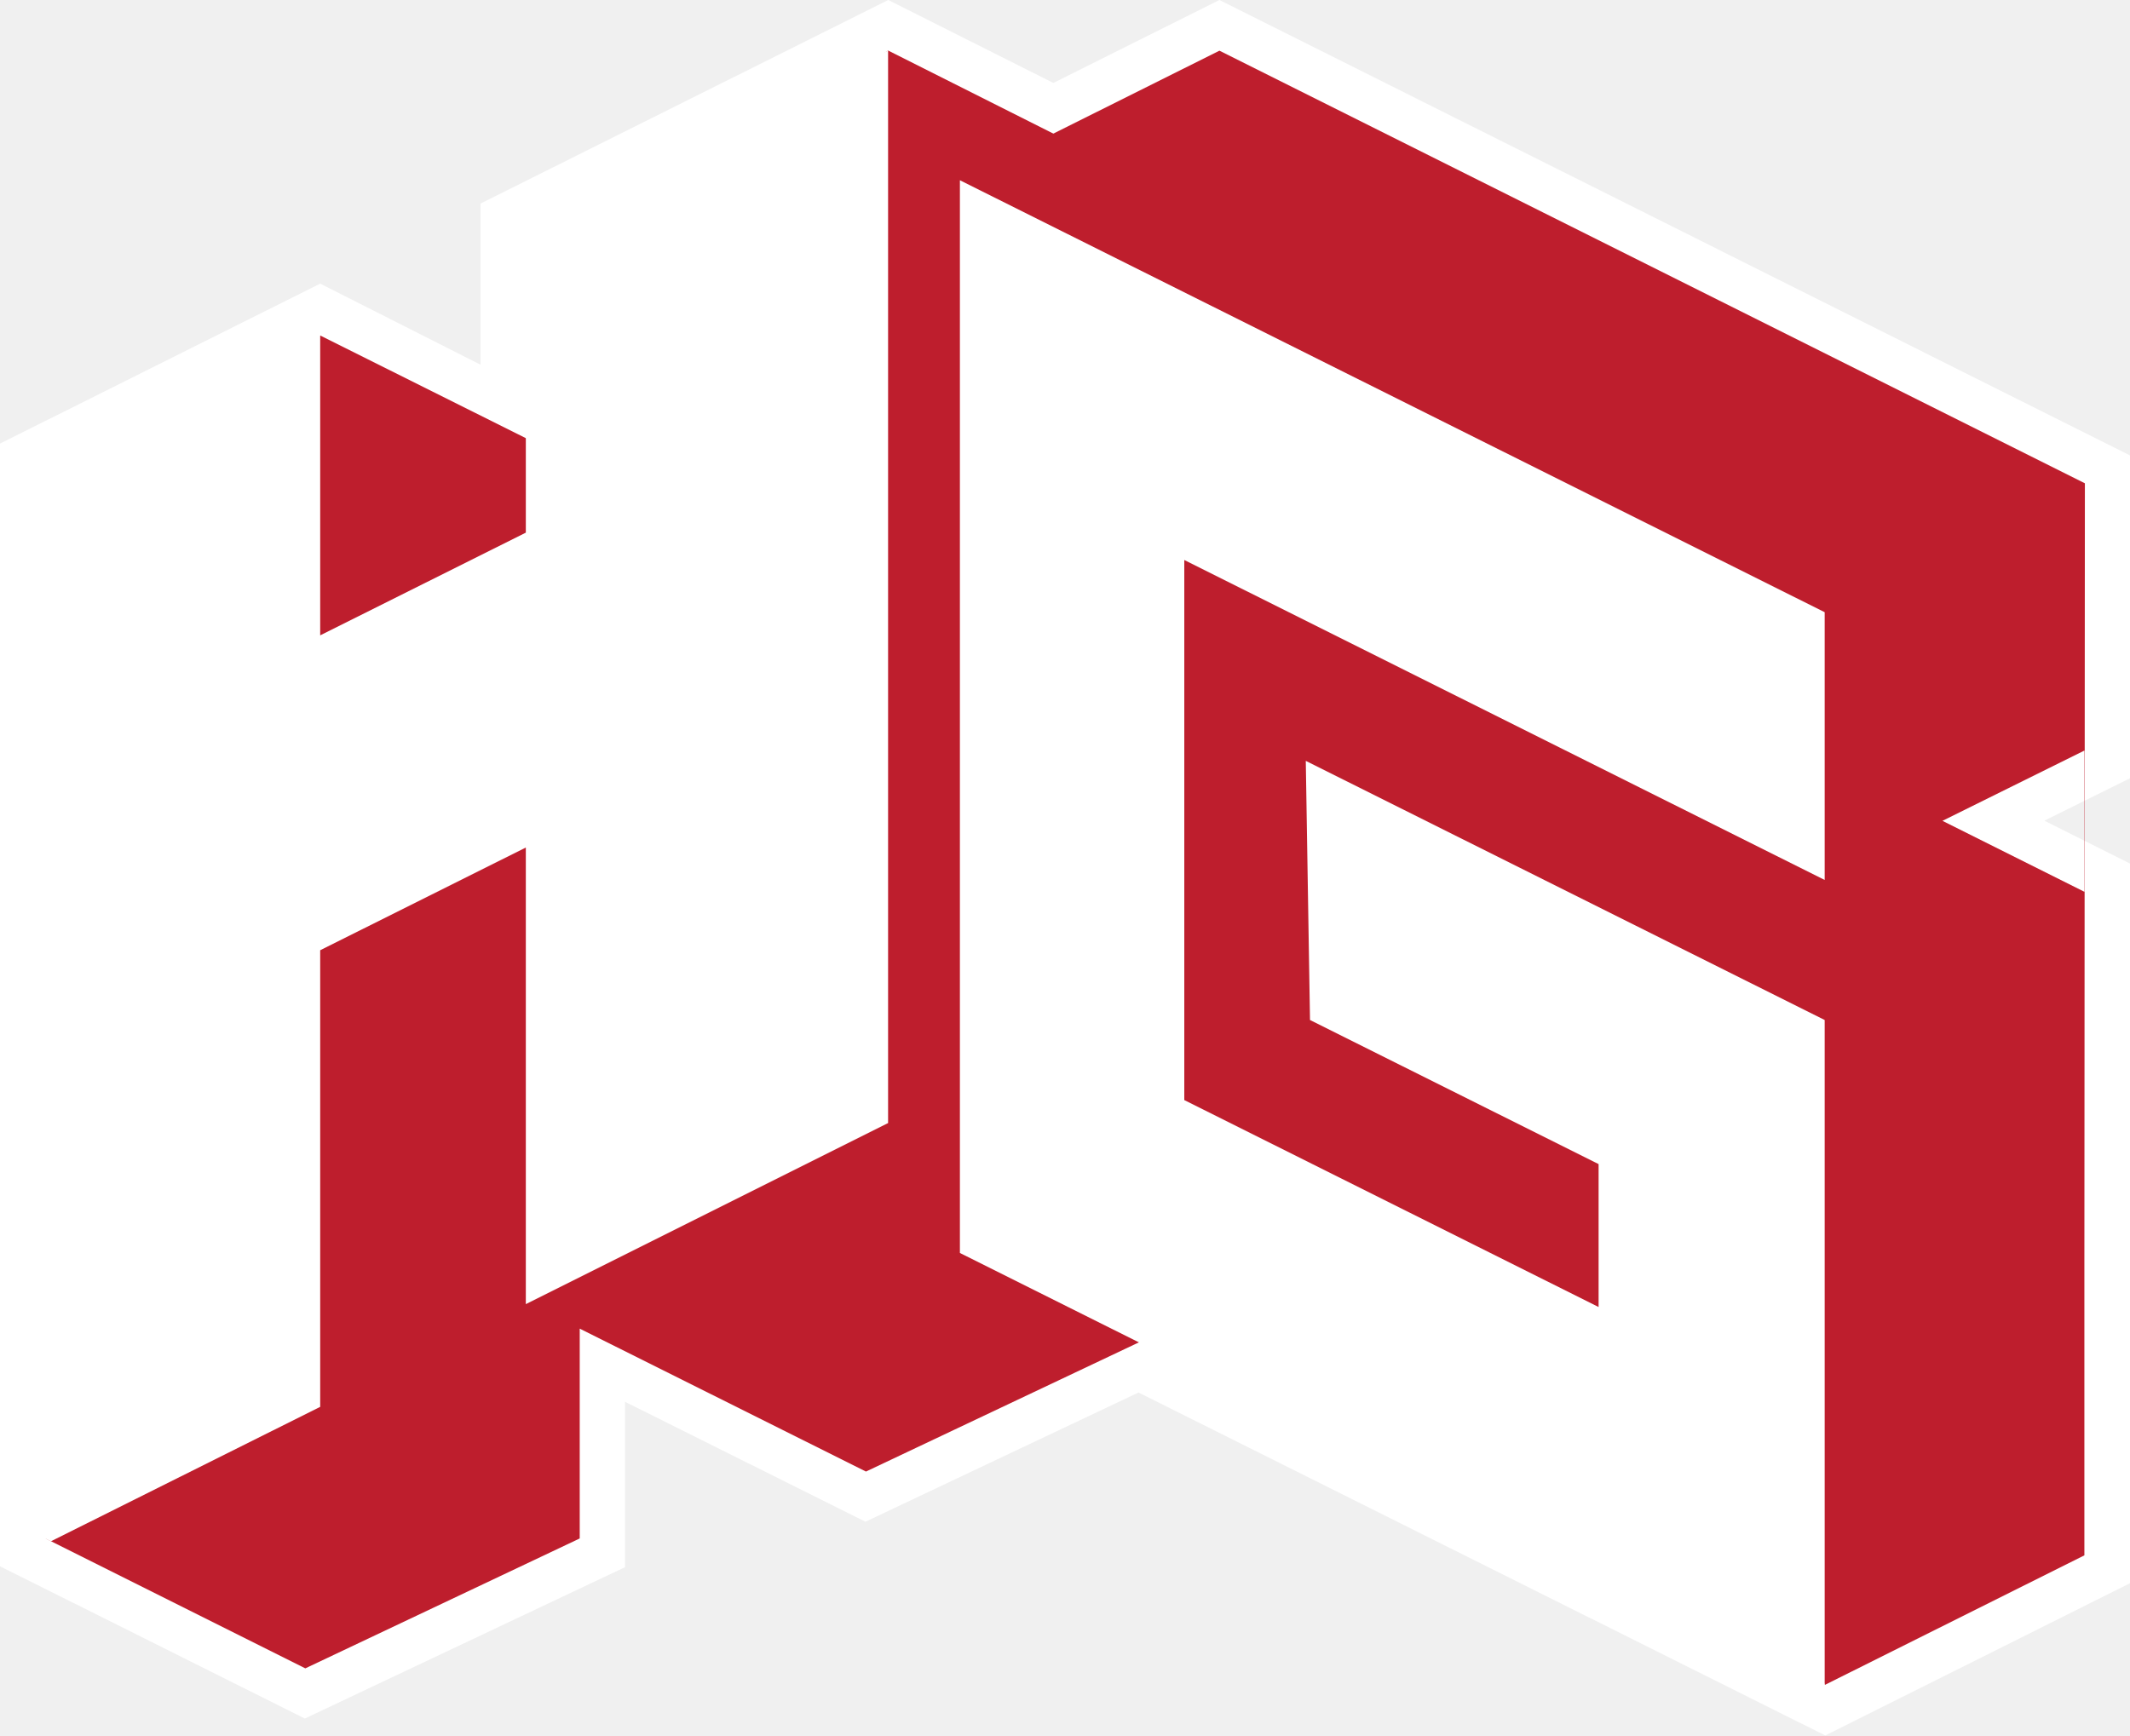
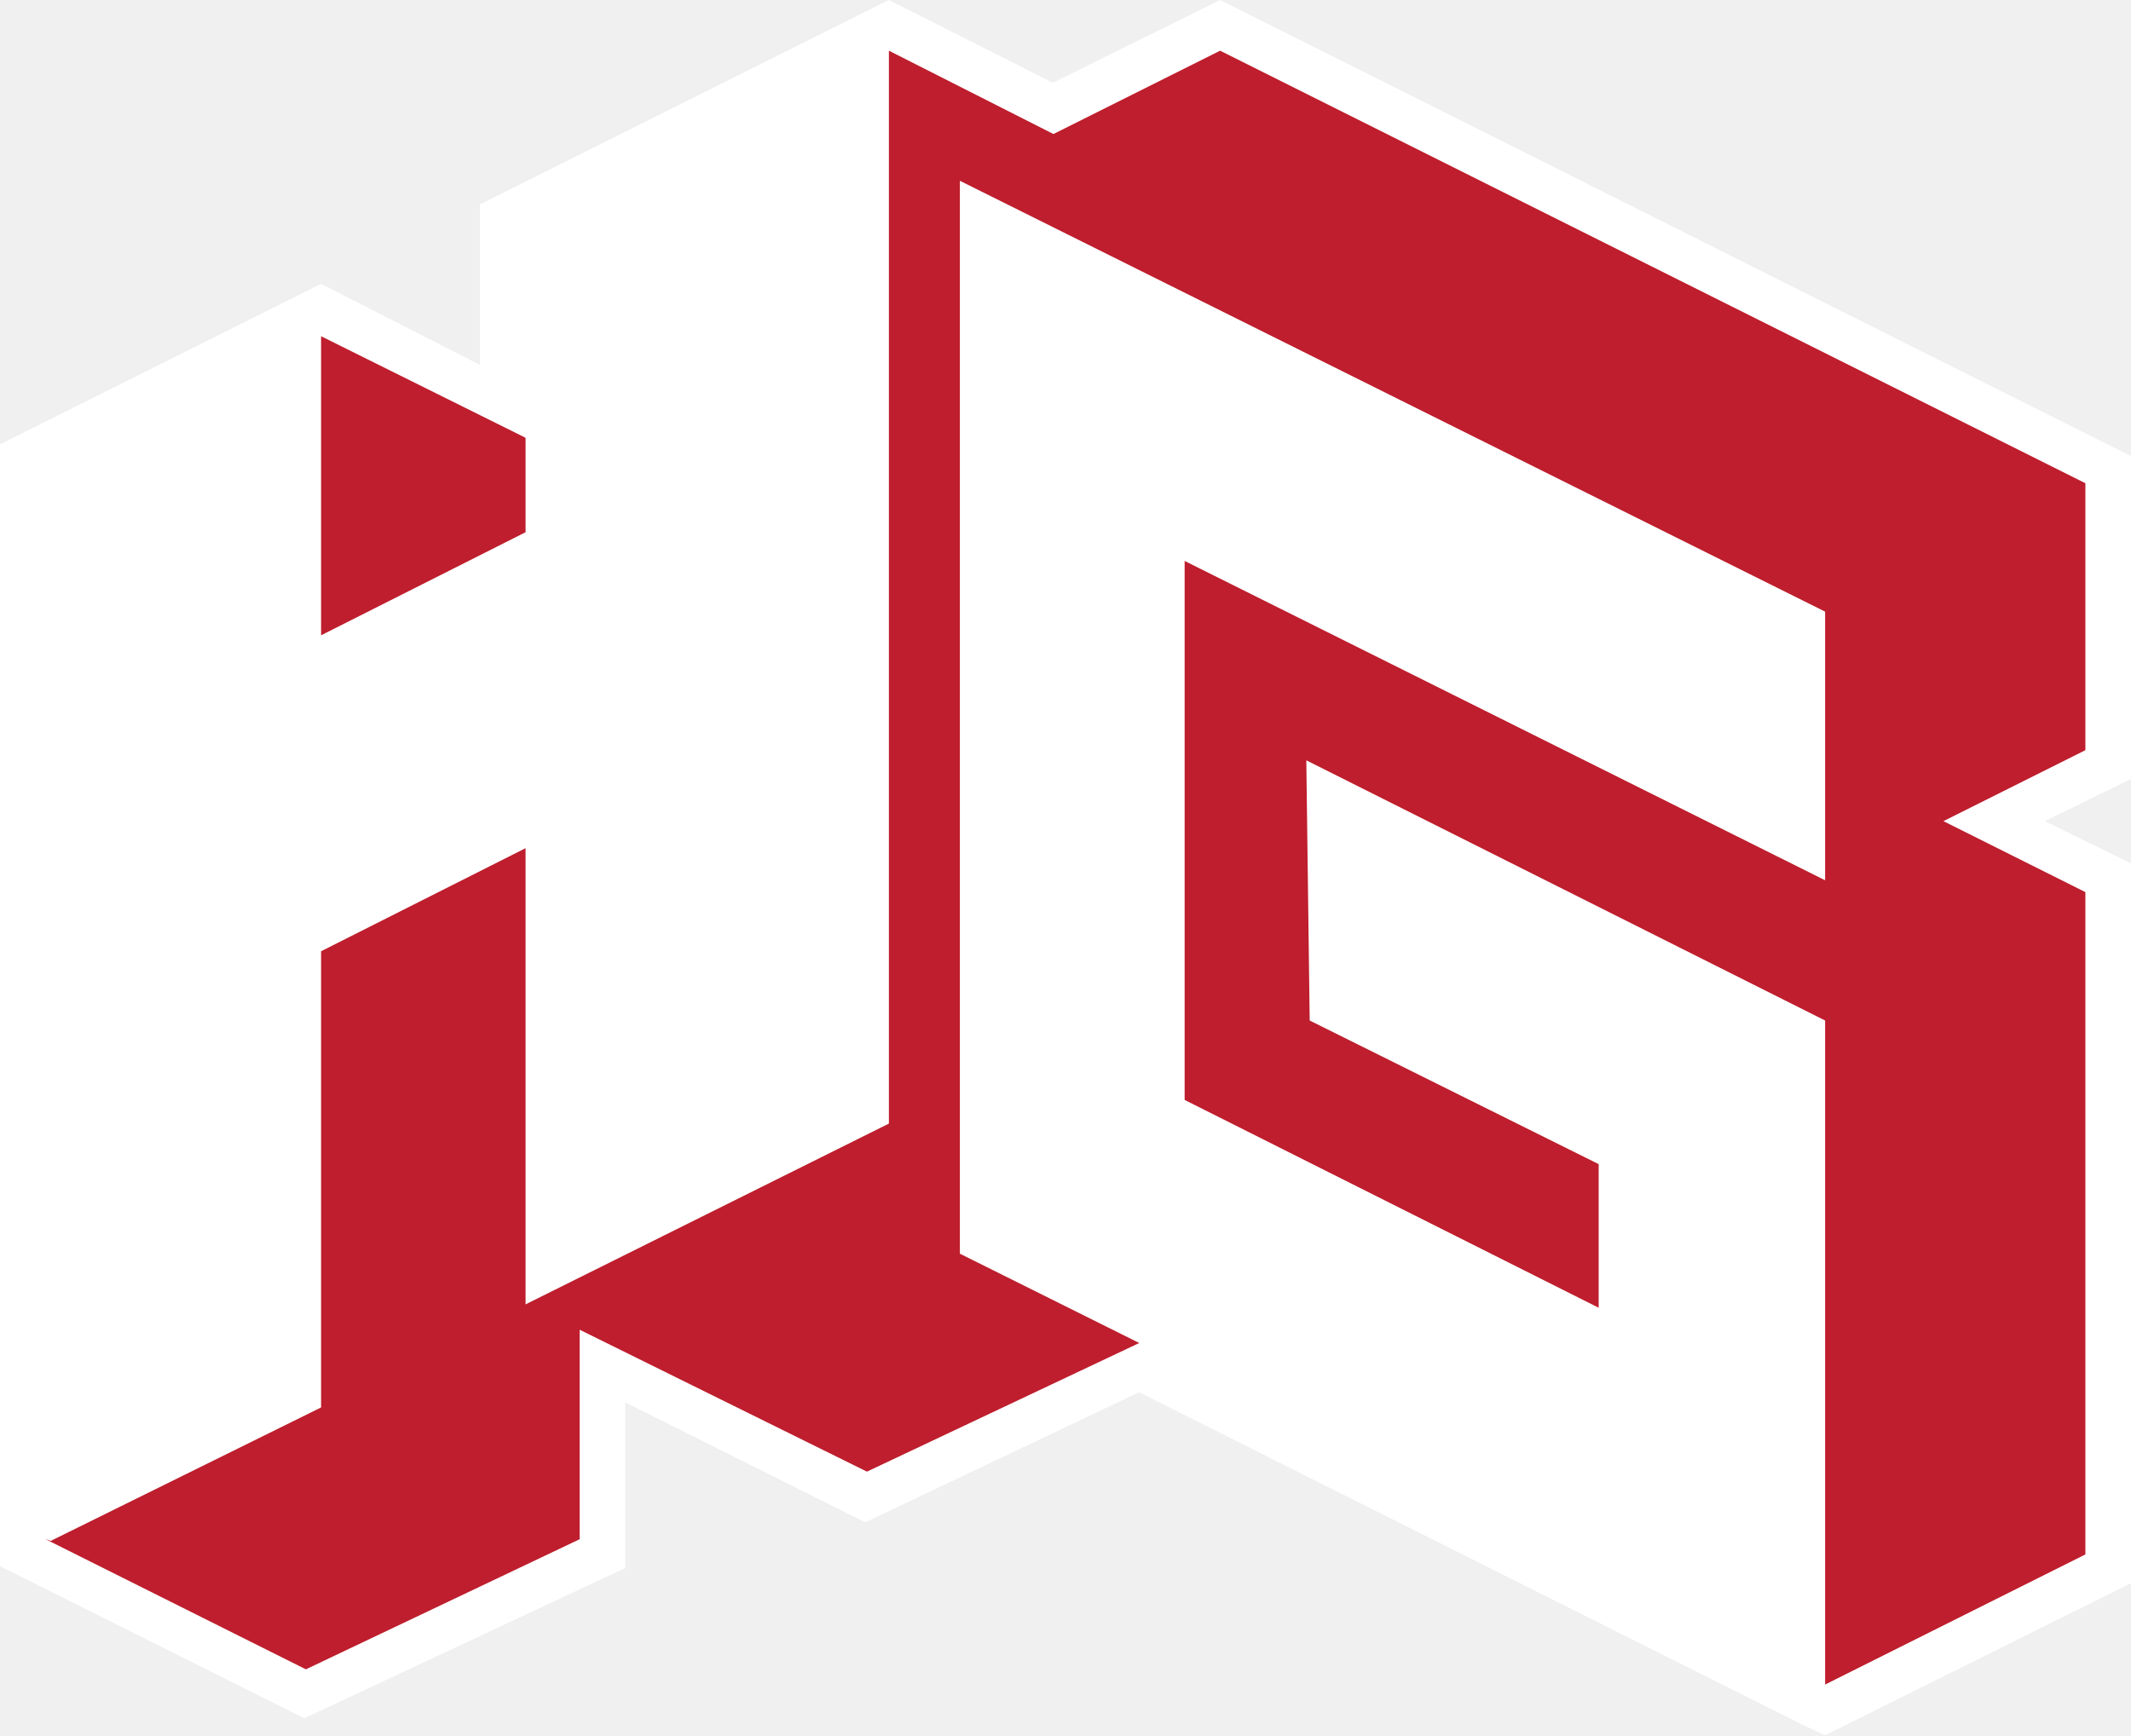
- <svg xmlns="http://www.w3.org/2000/svg" viewBox="0 0 126.06 102.74">
-   <defs>
-     <style>.cls-1{fill:#fff;}.cls-2{fill:#be1e2d;}</style>
-   </defs>
-   <g id="Layer_2" data-name="Layer 2">
-     <g id="Layer_1-2" data-name="Layer 1">
-       <polygon class="cls-1" points="126.06 26.96 72.17 0 62.34 4.91 52.57 0 28.44 12.05 28.44 21.59 18.95 16.79 0 26.26 0 92.72 3.03 94.23 3.03 94.23 18.04 101.73 36.99 92.77 36.99 82.98 51.22 90.08 67.38 82.43 106.46 101.95 108.03 102.73 126.06 93.72 126.06 51.12 120.99 48.58 126.06 46.07 126.06 26.96" />
-       <polygon class="cls-2" points="73.11 76.76 67.83 10.67 52.56 2.99 49.66 4.92 49.66 67.59 34.31 74.98 34.31 27.53 18.95 19.86 16.14 21.26 16.14 84.63 2.71 91.08 18.07 98.76 34.31 91.07 34.31 78.65 51.25 87.11 73.11 76.76" />
-       <polygon class="cls-1" points="18.95 83.28 18.95 56.25 31.12 50.17 31.12 77.2 52.56 66.48 52.56 2.99 31.12 13.71 31.12 31.53 18.95 37.61 18.95 19.79 2.67 27.92 2.67 91.07 3.01 91.24 18.95 83.28" />
-       <path class="cls-2" d="M123.39,28.61,72.17,3,56.81,10.67l3.85,1.92-2.37,5.17L63,68.86l41.53,21.35L108,99.74l15.36-7.67V74.79l.06,0-.06,0m0-22-8.4-4.2,8.4-4.16" />
-       <polygon class="cls-1" points="107.99 36.24 56.81 10.67 56.81 74.17 107.99 99.74 107.99 60.38 77.28 45.04 77.53 60.38 94.61 68.91 94.61 77.37 70.09 65.12 70.09 33.15 107.99 52.09 107.99 36.24" />
+ <svg xmlns="http://www.w3.org/2000/svg" version="1.1" id="Layer_1" x="0px" y="0px" viewBox="0 0 126.1 102.7" style="enable-background:new 0 0 126.1 102.7;" xml:space="preserve">
+   <style type="text/css">
+ 	.st0{fill:#FFFFFF;}
+ 	.st1{fill:#BE1E2D;}
+ </style>
+   <g id="Layer_2">
+     <g id="Layer_1-2">
+       <polygon class="st0" points="126.1,27 72.2,0 62.3,4.9 52.6,0 28.4,12.1 28.4,21.6 19,16.8 0,26.3 0,92.7 3,94.2 3,94.2 18,101.7     37,92.8 37,83 51.2,90.1 67.4,82.4 106.5,102 108,102.7 126.1,93.7 126.1,51.1 121,48.6 126.1,46.1   " />
+       <polygon class="st1" points="73.1,76.8 67.8,10.7 52.6,3 49.7,4.9 49.7,67.6 34.3,75 34.3,27.5 19,19.9 16.1,21.3 16.1,84.6     2.7,91.1 18.1,98.8 34.3,91.1 34.3,78.7 51.3,87.1   " />
+       <polygon class="st0" points="19,83.3 19,56.3 31.1,50.2 31.1,77.2 52.6,66.5 52.6,2.5 31.1,13.7 31.1,31.5 19,37.6 19,19.8     2.7,27.9 2.7,91.1 3,91.2   " />
+       <path class="st1" d="M123.4,28.6L72.2,3l-15.4,7.7l3.8,1.9l-2.4,5.2L63,68.9l41.5,21.3l3.5,9.5l15.4-7.7V74.8h0.1h-0.1     M123.4,52.8l-8.4-4.2l8.4-4.2" />
+       <polygon class="st0" points="108,36.2 56.8,10.7 56.8,74.2 108,99.7 108,60.4 77.3,45 77.5,60.4 94.6,68.9 94.6,77.4 70.1,65.1     70.1,33.2 108,52.1   " />
    </g>
  </g>
</svg>
